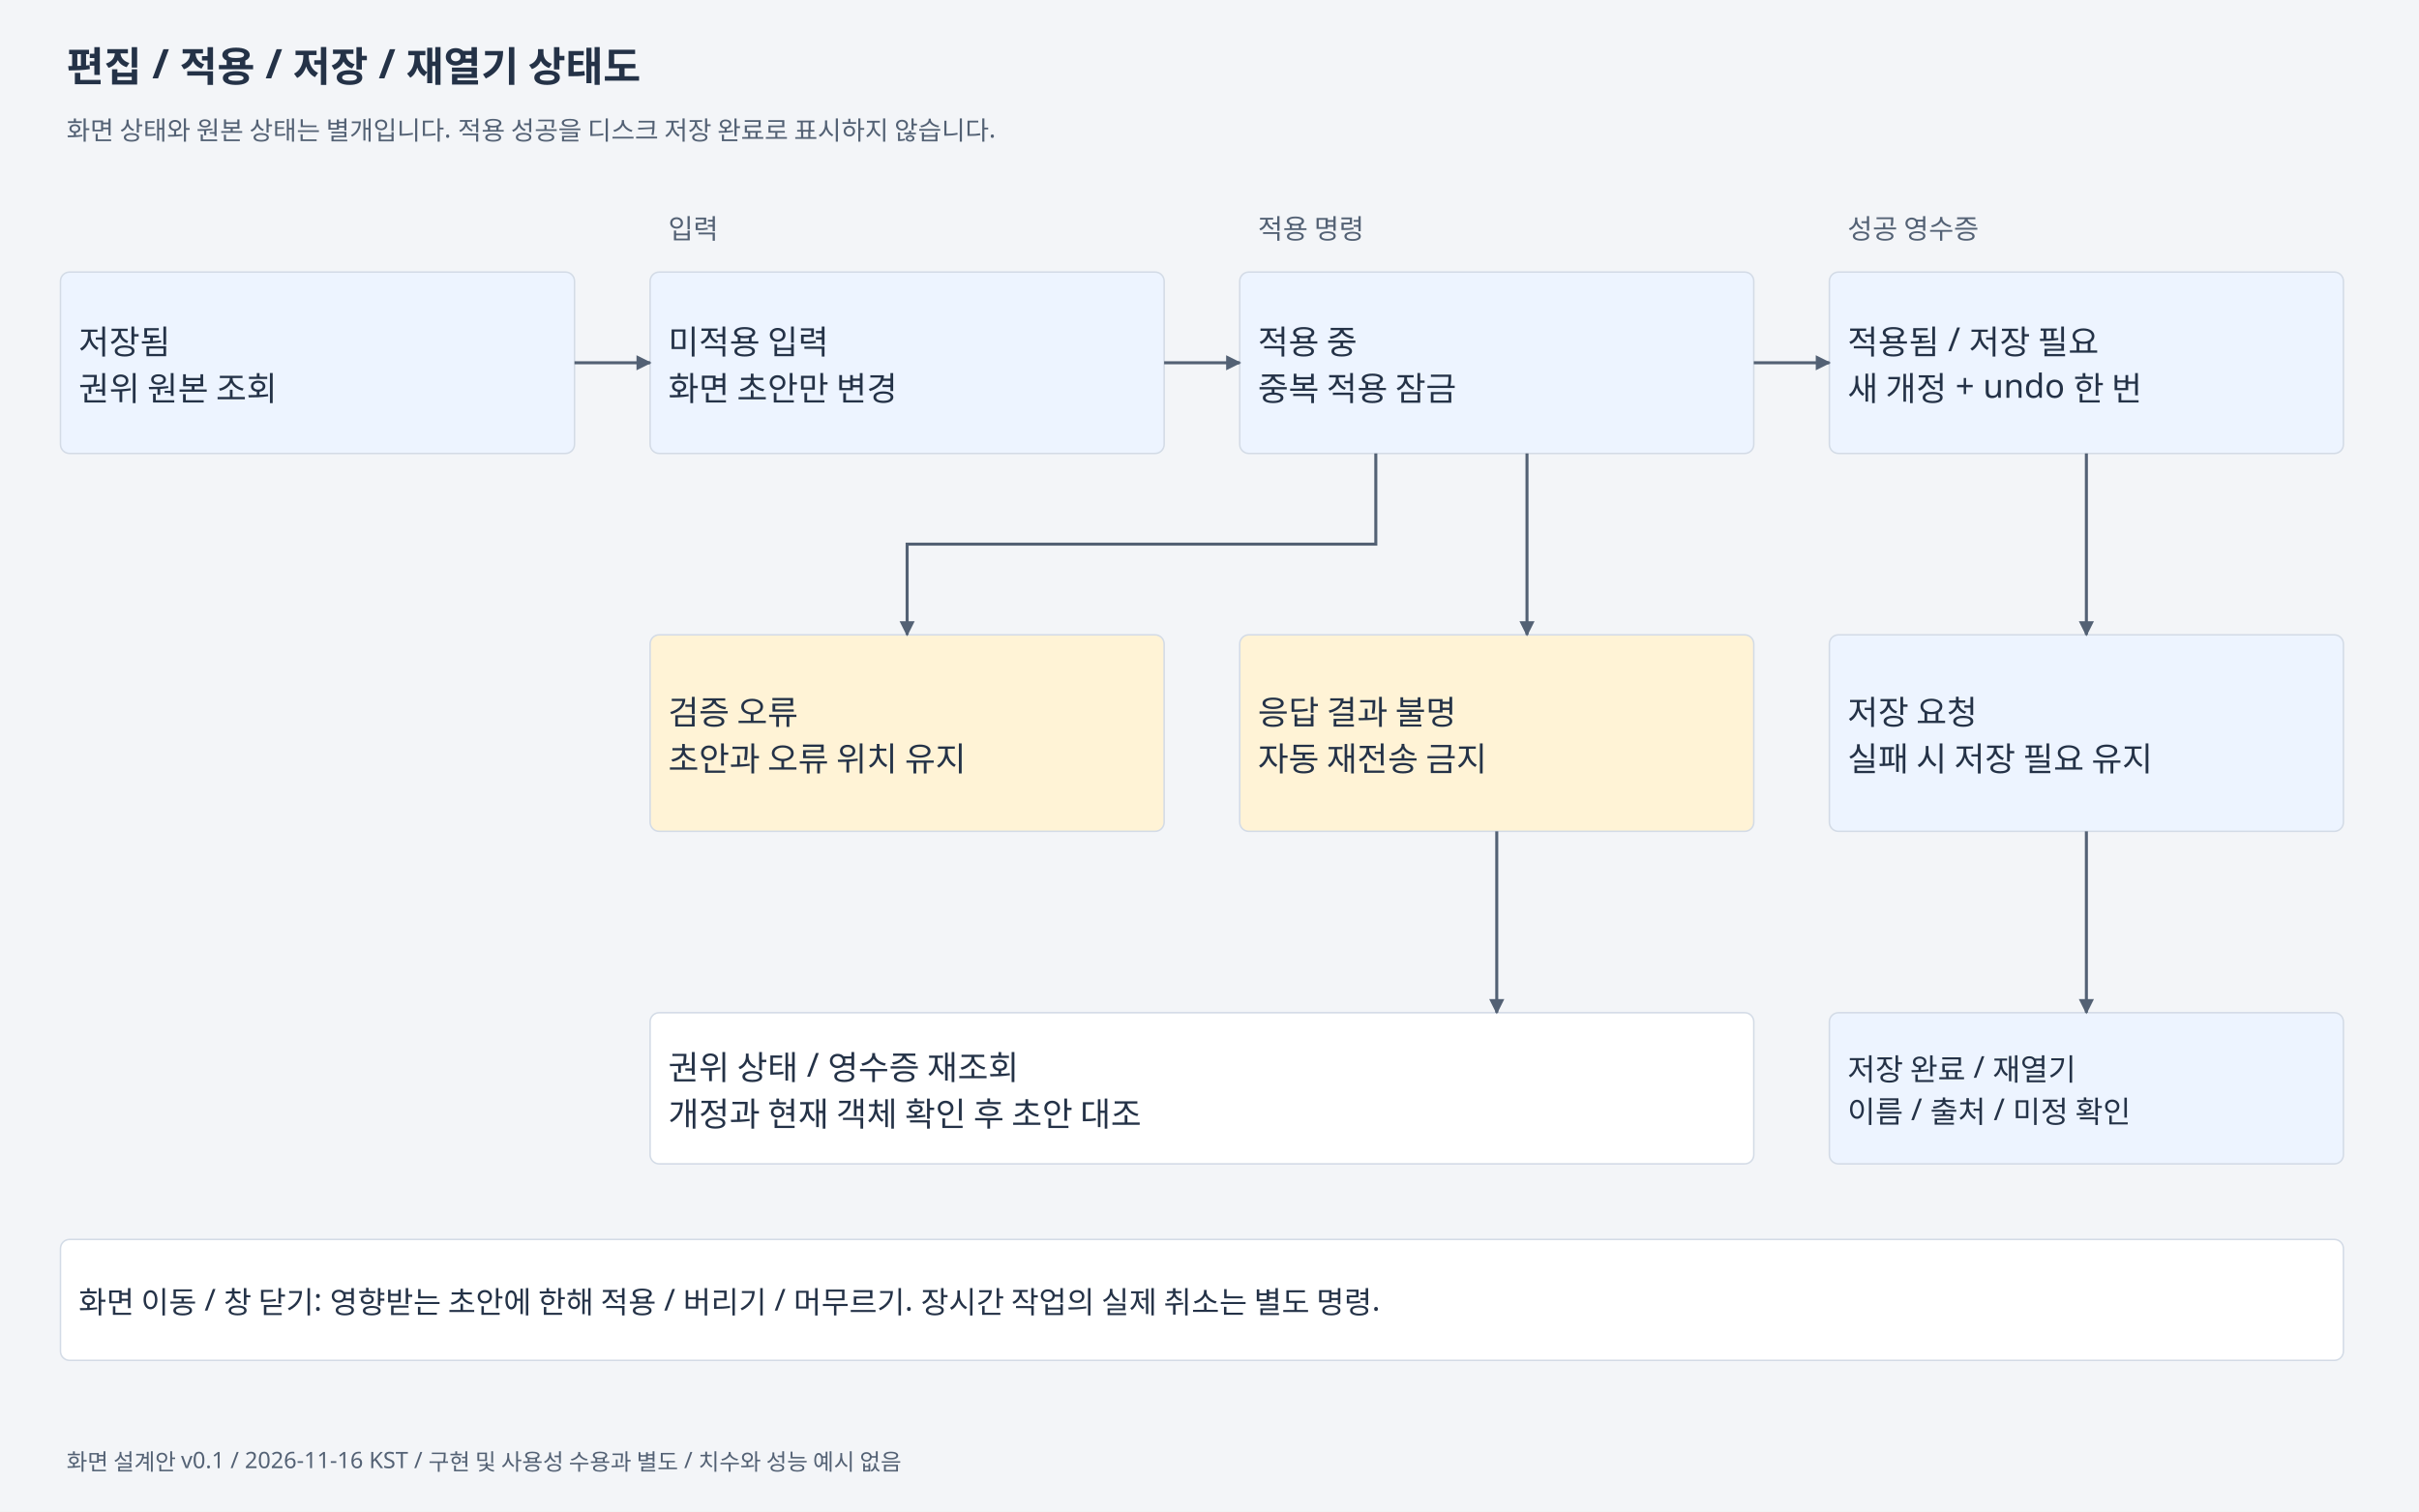
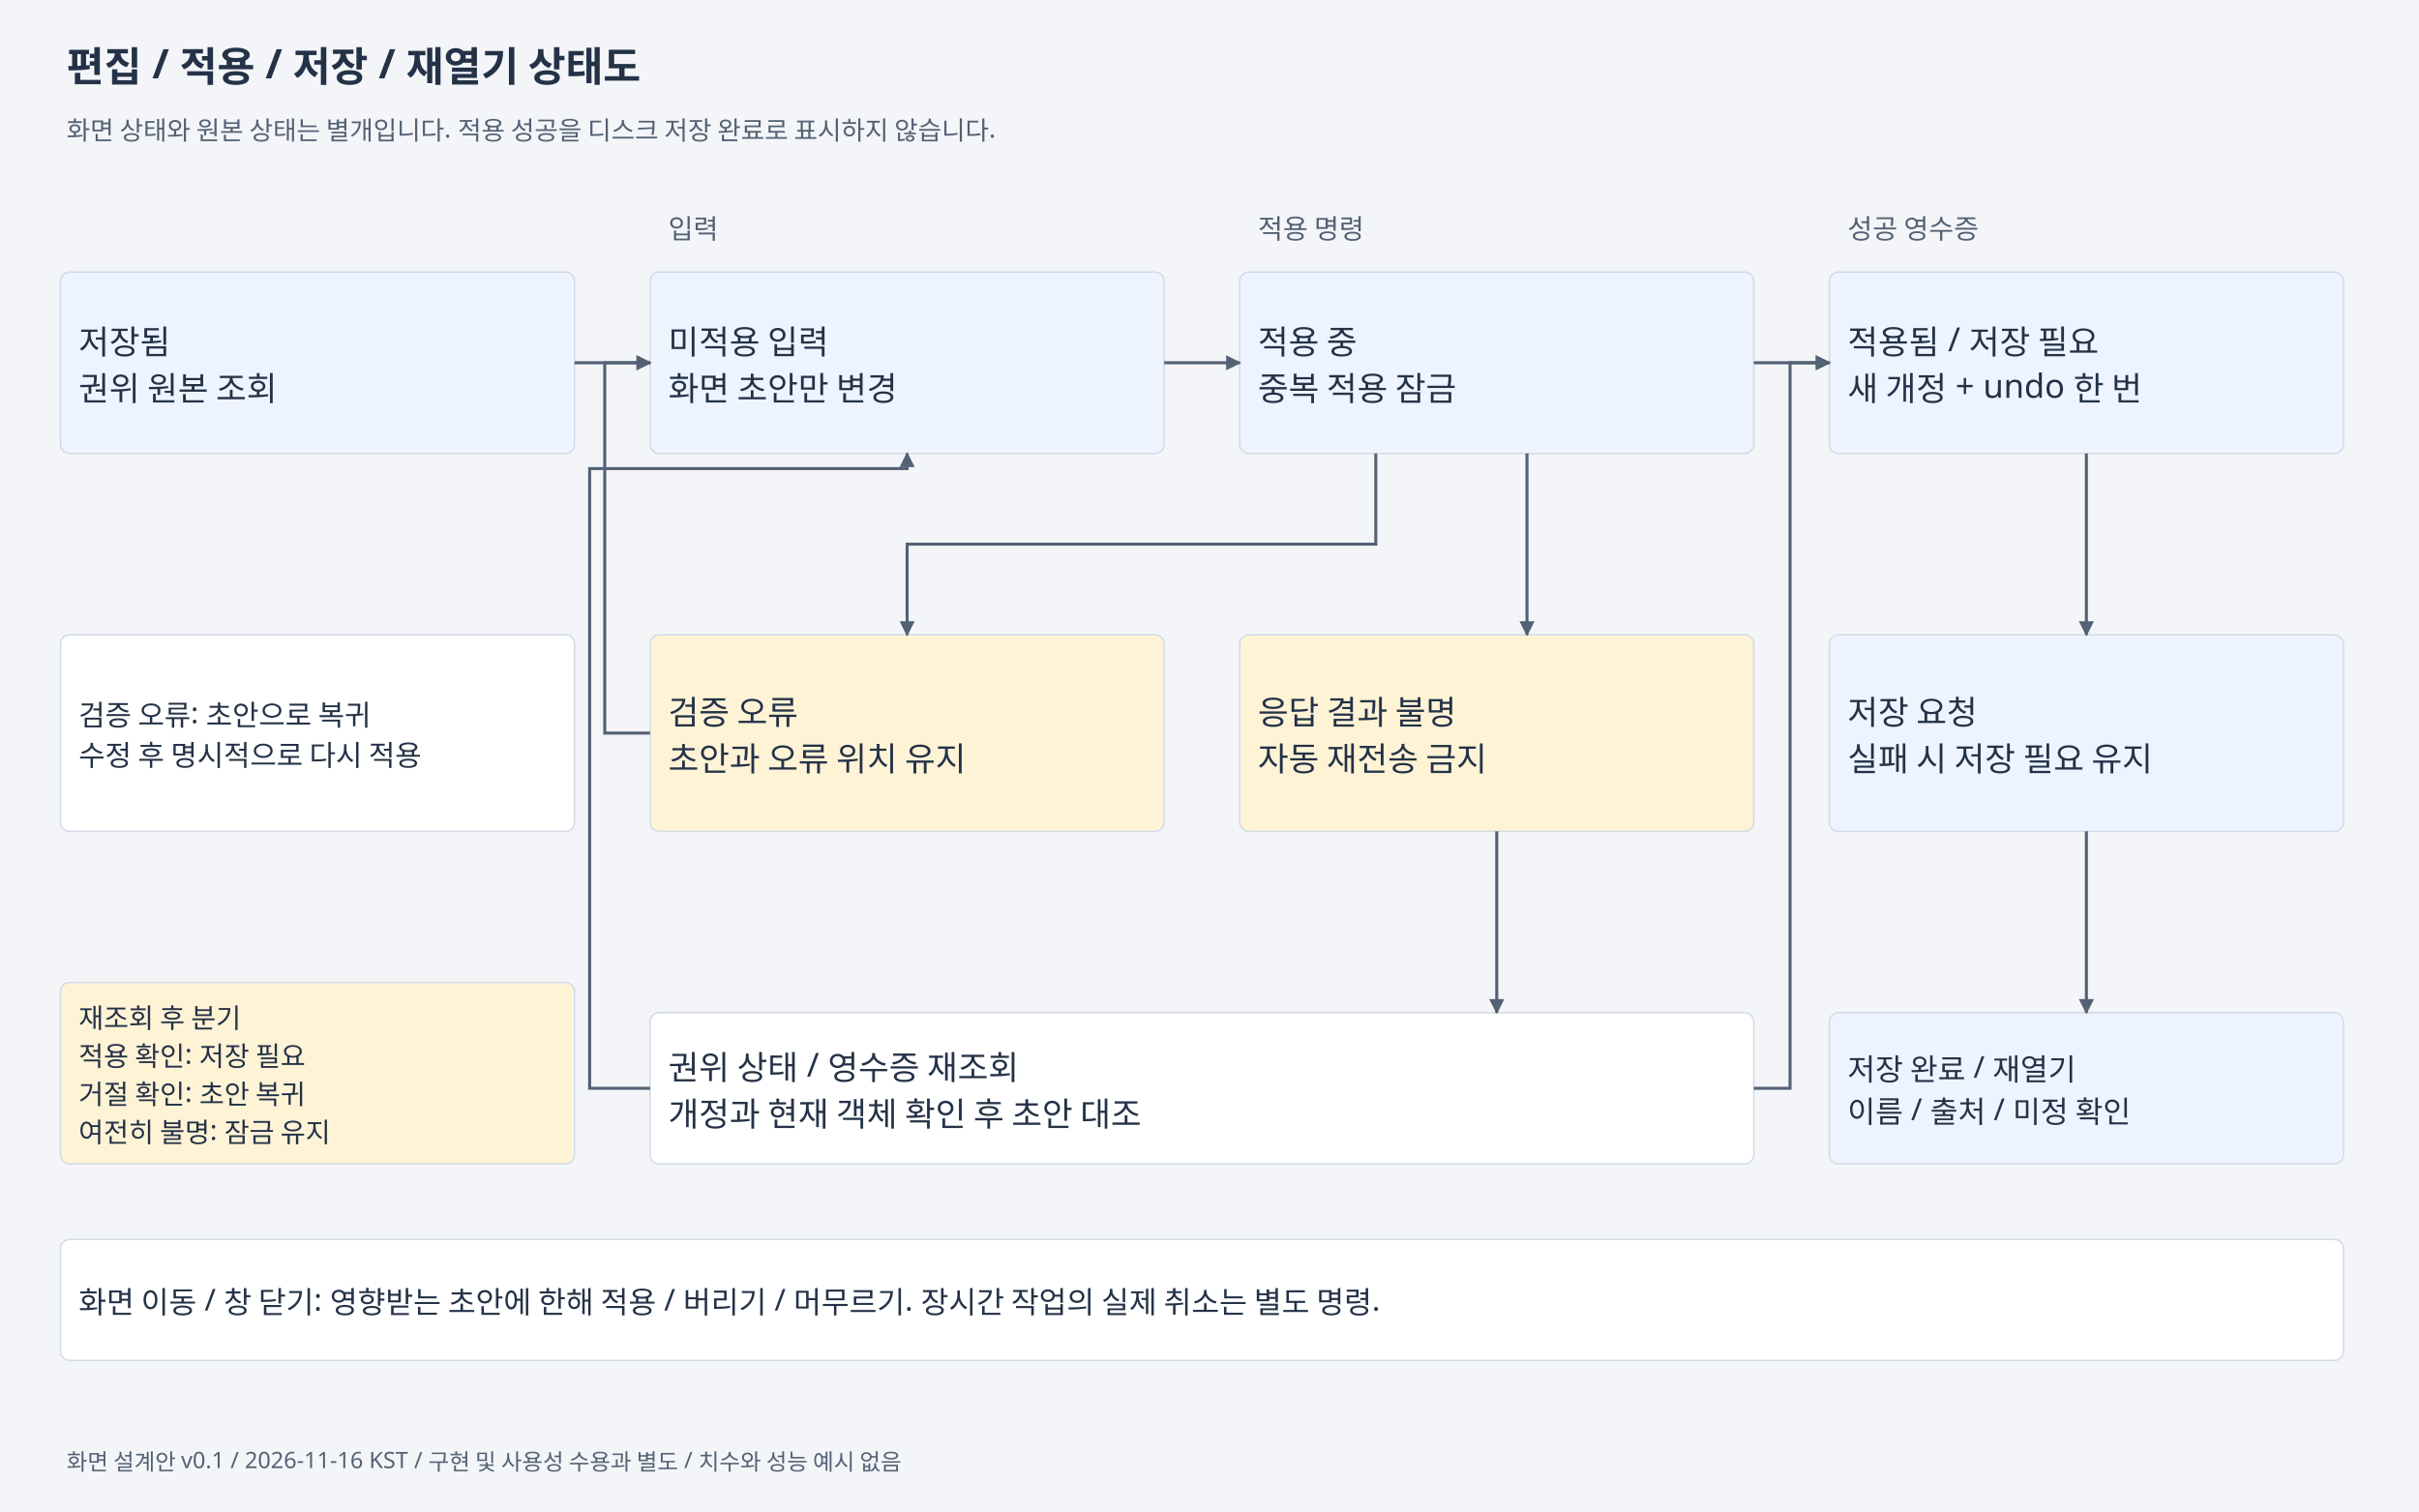
<svg xmlns="http://www.w3.org/2000/svg" aria-labelledby="title desc" width="1600" height="1000" viewBox="0 0 1600 1000" role="img">
  <rect width="100%" height="100%" fill="#F3F5F8" />
  <defs>
    <marker id="arrow" markerWidth="10" markerHeight="10" refX="9" refY="5" orient="auto" markerUnits="userSpaceOnUse">
      <path d="M 0 0 L 10 5 L 0 10 z" fill="#536174" />
    </marker>
  </defs>
  <rect x="32" y="20" width="1536" height="44" rx="6" fill="none" stroke="none" />
  <text font-family="Malgun Gothic, Segoe UI, sans-serif" font-size="27" dominant-baseline="central" font-weight="700" xml:space="preserve" text-anchor="start" x="44" y="42.0" fill="#243247">편집 / 적용 / 저장 / 재열기 상태도</text>
  <rect x="32" y="64" width="1536" height="42" rx="6" fill="none" stroke="none" />
  <text font-family="Malgun Gothic, Segoe UI, sans-serif" font-size="17" dominant-baseline="central" font-weight="400" xml:space="preserve" text-anchor="start" x="44" y="85.0" fill="#536174">화면 상태와 원본 상태는 별개입니다. 적용 성공을 디스크 저장 완료로 표시하지 않습니다.</text>
  <rect x="32" y="950" width="1536" height="32" rx="6" fill="none" stroke="none" />
  <text font-family="Malgun Gothic, Segoe UI, sans-serif" font-size="15" dominant-baseline="central" font-weight="400" xml:space="preserve" text-anchor="start" x="44" y="966.0" fill="#536174">화면 설계안 v0.1 / 2026-11-16 KST / 구현 및 사용성 수용과 별도 / 치수와 성능 예시 없음</text>
  <rect x="40" y="180" width="340" height="120" rx="6" fill="#EDF4FF" stroke="#D3DBE6" />
  <text font-family="Malgun Gothic, Segoe UI, sans-serif" font-size="22" dominant-baseline="central" font-weight="400" xml:space="preserve" text-anchor="start" x="52" y="224.6" fill="#243247">저장됨</text>
  <text font-family="Malgun Gothic, Segoe UI, sans-serif" font-size="22" dominant-baseline="central" font-weight="400" xml:space="preserve" text-anchor="start" x="52" y="255.4" fill="#243247">권위 원본 조회</text>
  <rect x="430" y="180" width="340" height="120" rx="6" fill="#EDF4FF" stroke="#D3DBE6" />
  <text font-family="Malgun Gothic, Segoe UI, sans-serif" font-size="22" dominant-baseline="central" font-weight="400" xml:space="preserve" text-anchor="start" x="442" y="224.6" fill="#243247">미적용 입력</text>
  <text font-family="Malgun Gothic, Segoe UI, sans-serif" font-size="22" dominant-baseline="central" font-weight="400" xml:space="preserve" text-anchor="start" x="442" y="255.4" fill="#243247">화면 초안만 변경</text>
  <rect x="820" y="180" width="340" height="120" rx="6" fill="#EDF4FF" stroke="#D3DBE6" />
  <text font-family="Malgun Gothic, Segoe UI, sans-serif" font-size="22" dominant-baseline="central" font-weight="400" xml:space="preserve" text-anchor="start" x="832" y="224.6" fill="#243247">적용 중</text>
  <text font-family="Malgun Gothic, Segoe UI, sans-serif" font-size="22" dominant-baseline="central" font-weight="400" xml:space="preserve" text-anchor="start" x="832" y="255.4" fill="#243247">중복 적용 잠금</text>
  <rect x="1210" y="180" width="340" height="120" rx="6" fill="#EDF4FF" stroke="#D3DBE6" />
  <text font-family="Malgun Gothic, Segoe UI, sans-serif" font-size="22" dominant-baseline="central" font-weight="400" xml:space="preserve" text-anchor="start" x="1222" y="224.6" fill="#243247">적용됨 / 저장 필요</text>
  <text font-family="Malgun Gothic, Segoe UI, sans-serif" font-size="22" dominant-baseline="central" font-weight="400" xml:space="preserve" text-anchor="start" x="1222" y="255.4" fill="#243247">새 개정 + undo 한 번</text>
  <polyline stroke-width="2" points="380,240 430,240" fill="none" stroke="#536174" marker-end="url(#arrow)" />
  <polyline stroke-width="2" points="770,240 820,240" fill="none" stroke="#536174" marker-end="url(#arrow)" />
  <polyline stroke-width="2" points="1160,240 1210,240" fill="none" stroke="#536174" marker-end="url(#arrow)" />
  <rect x="430" y="130" width="340" height="40" rx="6" fill="none" stroke="none" />
  <text font-family="Malgun Gothic, Segoe UI, sans-serif" font-size="18" dominant-baseline="central" font-weight="400" xml:space="preserve" text-anchor="start" x="442" y="150.0" fill="#536174">입력</text>
  <rect x="820" y="130" width="340" height="40" rx="6" fill="none" stroke="none" />
  <text font-family="Malgun Gothic, Segoe UI, sans-serif" font-size="18" dominant-baseline="central" font-weight="400" xml:space="preserve" text-anchor="start" x="832" y="150.0" fill="#536174">적용 명령</text>
  <rect x="1210" y="130" width="340" height="40" rx="6" fill="none" stroke="none" />
  <text font-family="Malgun Gothic, Segoe UI, sans-serif" font-size="18" dominant-baseline="central" font-weight="400" xml:space="preserve" text-anchor="start" x="1222" y="150.0" fill="#536174">성공 영수증</text>
  <rect x="430" y="420" width="340" height="130" rx="6" fill="#FFF3D6" stroke="#D3DBE6" />
  <text font-family="Malgun Gothic, Segoe UI, sans-serif" font-size="22" dominant-baseline="central" font-weight="400" xml:space="preserve" text-anchor="start" x="442" y="469.6" fill="#243247">검증 오류</text>
  <text font-family="Malgun Gothic, Segoe UI, sans-serif" font-size="22" dominant-baseline="central" font-weight="400" xml:space="preserve" text-anchor="start" x="442" y="500.4" fill="#243247">초안과 오류 위치 유지</text>
  <rect x="820" y="420" width="340" height="130" rx="6" fill="#FFF3D6" stroke="#D3DBE6" />
  <text font-family="Malgun Gothic, Segoe UI, sans-serif" font-size="22" dominant-baseline="central" font-weight="400" xml:space="preserve" text-anchor="start" x="832" y="469.6" fill="#243247">응답 결과 불명</text>
  <text font-family="Malgun Gothic, Segoe UI, sans-serif" font-size="22" dominant-baseline="central" font-weight="400" xml:space="preserve" text-anchor="start" x="832" y="500.4" fill="#243247">자동 재전송 금지</text>
  <rect x="1210" y="420" width="340" height="130" rx="6" fill="#EDF4FF" stroke="#D3DBE6" />
  <text font-family="Malgun Gothic, Segoe UI, sans-serif" font-size="22" dominant-baseline="central" font-weight="400" xml:space="preserve" text-anchor="start" x="1222" y="469.6" fill="#243247">저장 요청</text>
  <text font-family="Malgun Gothic, Segoe UI, sans-serif" font-size="22" dominant-baseline="central" font-weight="400" xml:space="preserve" text-anchor="start" x="1222" y="500.4" fill="#243247">실패 시 저장 필요 유지</text>
  <polyline stroke-width="2" points="910,300 910,360 600,360 600,420" fill="none" stroke="#536174" marker-end="url(#arrow)" />
  <polyline stroke-width="2" points="1010,300 1010,420" fill="none" stroke="#536174" marker-end="url(#arrow)" />
  <polyline stroke-width="2" points="1380,300 1380,420" fill="none" stroke="#536174" marker-end="url(#arrow)" />
+   <polyline stroke-width="2" points="430,485 400,485 400,240 430,240" fill="none" stroke="#536174" marker-end="url(#arrow)" />
+   <rect x="40" y="420" width="340" height="130" rx="6" fill="white" stroke="#D3DBE6" />
+   <text font-family="Malgun Gothic, Segoe UI, sans-serif" font-size="19" dominant-baseline="central" font-weight="400" xml:space="preserve" text-anchor="start" x="52" y="471.7" fill="#243247">검증 오류: 초안으로 복귀</text>
+   <text font-family="Malgun Gothic, Segoe UI, sans-serif" font-size="19" dominant-baseline="central" font-weight="400" xml:space="preserve" text-anchor="start" x="52" y="498.3" fill="#243247">수정 후 명시적으로 다시 적용</text>
  <rect x="430" y="670" width="730" height="100" rx="6" fill="white" stroke="#D3DBE6" />
  <text font-family="Malgun Gothic, Segoe UI, sans-serif" font-size="22" dominant-baseline="central" font-weight="400" xml:space="preserve" text-anchor="start" x="442" y="704.6" fill="#243247">권위 상태 / 영수증 재조회</text>
  <text font-family="Malgun Gothic, Segoe UI, sans-serif" font-size="22" dominant-baseline="central" font-weight="400" xml:space="preserve" text-anchor="start" x="442" y="735.4" fill="#243247">개정과 현재 객체 확인 후 초안 대조</text>
  <polyline stroke-width="2" points="990,550 990,670" fill="none" stroke="#536174" marker-end="url(#arrow)" />
+   <polyline stroke-width="2" points="1160,720 1184,720 1184,240 1210,240" fill="none" stroke="#536174" marker-end="url(#arrow)" />
+   <polyline stroke-width="2" points="430,720 390,720 390,310 600,310 600,300" fill="none" stroke="#536174" marker-end="url(#arrow)" />
+   <rect x="40" y="650" width="340" height="120" rx="6" fill="#FFF3D6" stroke="#D3DBE6" />
+   <text font-family="Malgun Gothic, Segoe UI, sans-serif" font-size="18" dominant-baseline="central" font-weight="400" xml:space="preserve" text-anchor="start" x="52" y="672.2" fill="#243247">재조회 후 분기</text>
+   <text font-family="Malgun Gothic, Segoe UI, sans-serif" font-size="18" dominant-baseline="central" font-weight="400" xml:space="preserve" text-anchor="start" x="52" y="697.4" fill="#243247">적용 확인: 저장 필요</text>
+   <text font-family="Malgun Gothic, Segoe UI, sans-serif" font-size="18" dominant-baseline="central" font-weight="400" xml:space="preserve" text-anchor="start" x="52" y="722.6" fill="#243247">거절 확인: 초안 복귀</text>
+   <text font-family="Malgun Gothic, Segoe UI, sans-serif" font-size="18" dominant-baseline="central" font-weight="400" xml:space="preserve" text-anchor="start" x="52" y="747.8" fill="#243247">여전히 불명: 잠금 유지</text>
  <rect x="1210" y="670" width="340" height="100" rx="6" fill="#EDF4FF" stroke="#D3DBE6" />
  <text font-family="Malgun Gothic, Segoe UI, sans-serif" font-size="20" dominant-baseline="central" font-weight="400" xml:space="preserve" text-anchor="start" x="1222" y="706.0" fill="#243247">저장 완료 / 재열기</text>
  <text font-family="Malgun Gothic, Segoe UI, sans-serif" font-size="20" dominant-baseline="central" font-weight="400" xml:space="preserve" text-anchor="start" x="1222" y="734.0" fill="#243247">이름 / 출처 / 미정 확인</text>
  <polyline stroke-width="2" points="1380,550 1380,670" fill="none" stroke="#536174" marker-end="url(#arrow)" />
  <rect x="40" y="820" width="1510" height="80" rx="6" fill="white" stroke="#D3DBE6" />
  <text font-family="Malgun Gothic, Segoe UI, sans-serif" font-size="20" dominant-baseline="central" font-weight="400" xml:space="preserve" text-anchor="start" x="52" y="860.0" fill="#243247">화면 이동 / 창 닫기: 영향받는 초안에 한해 적용 / 버리기 / 머무르기. 장시간 작업의 실제 취소는 별도 명령.</text>
</svg>
